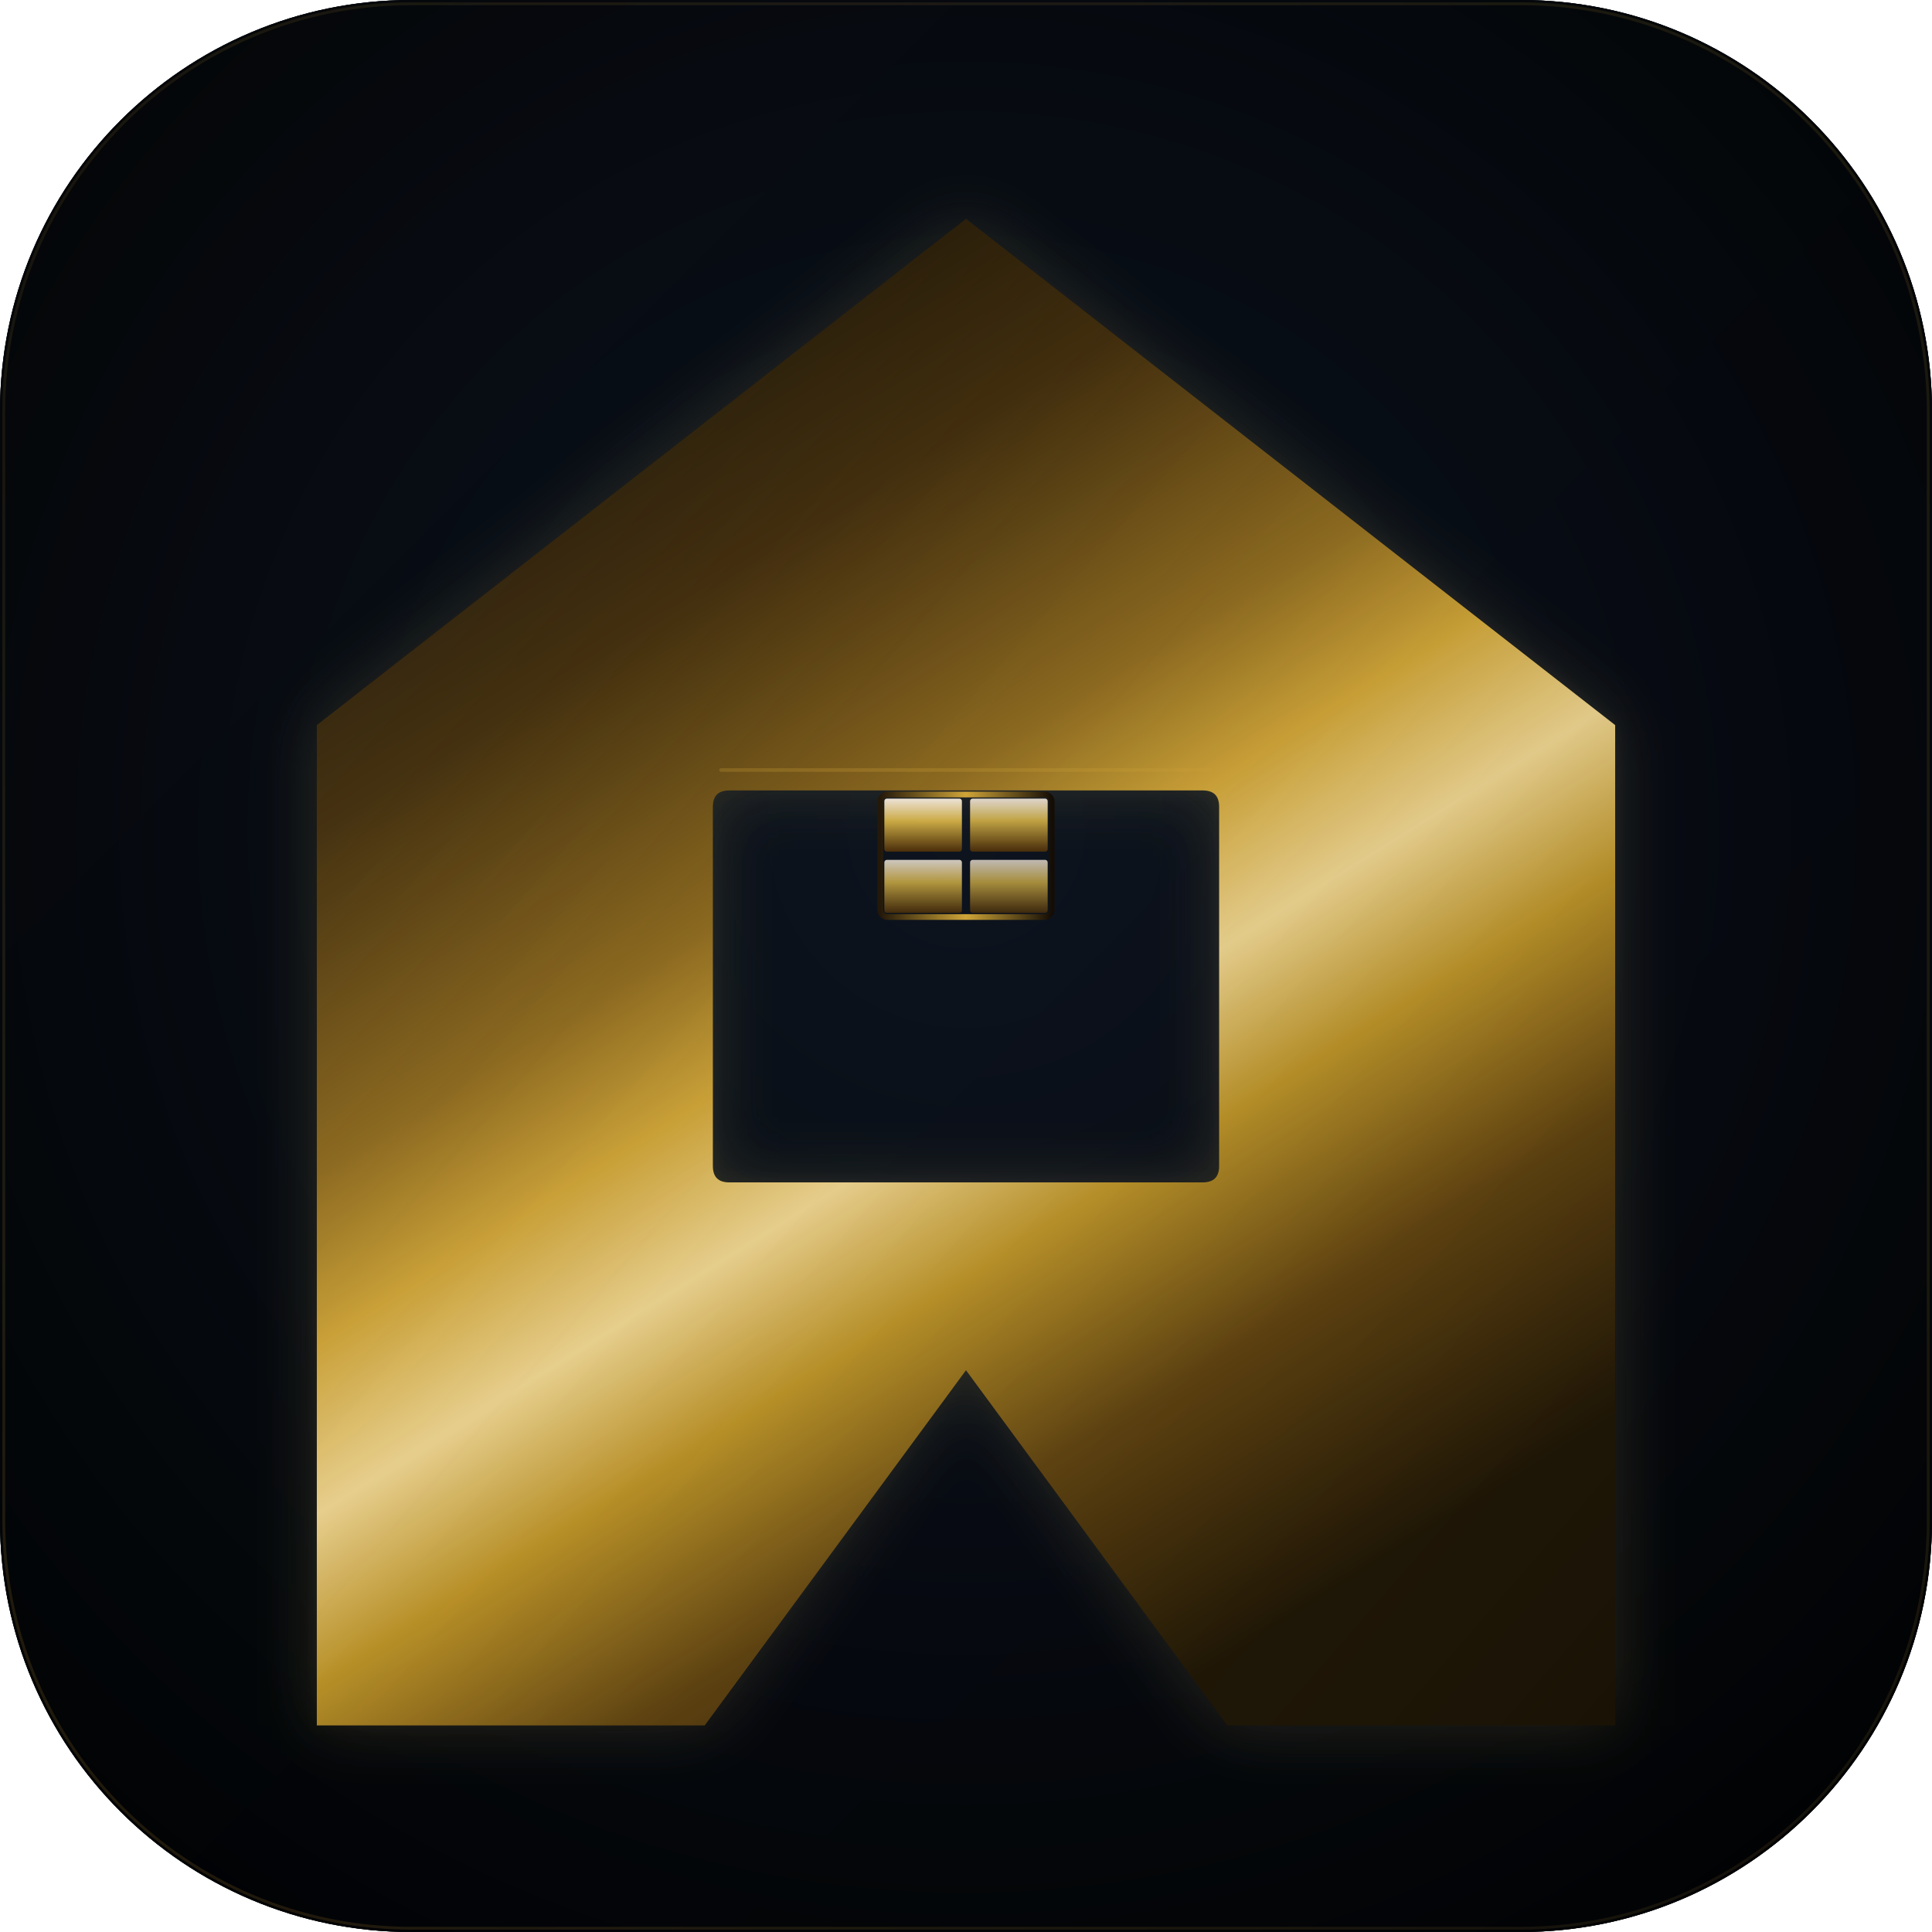
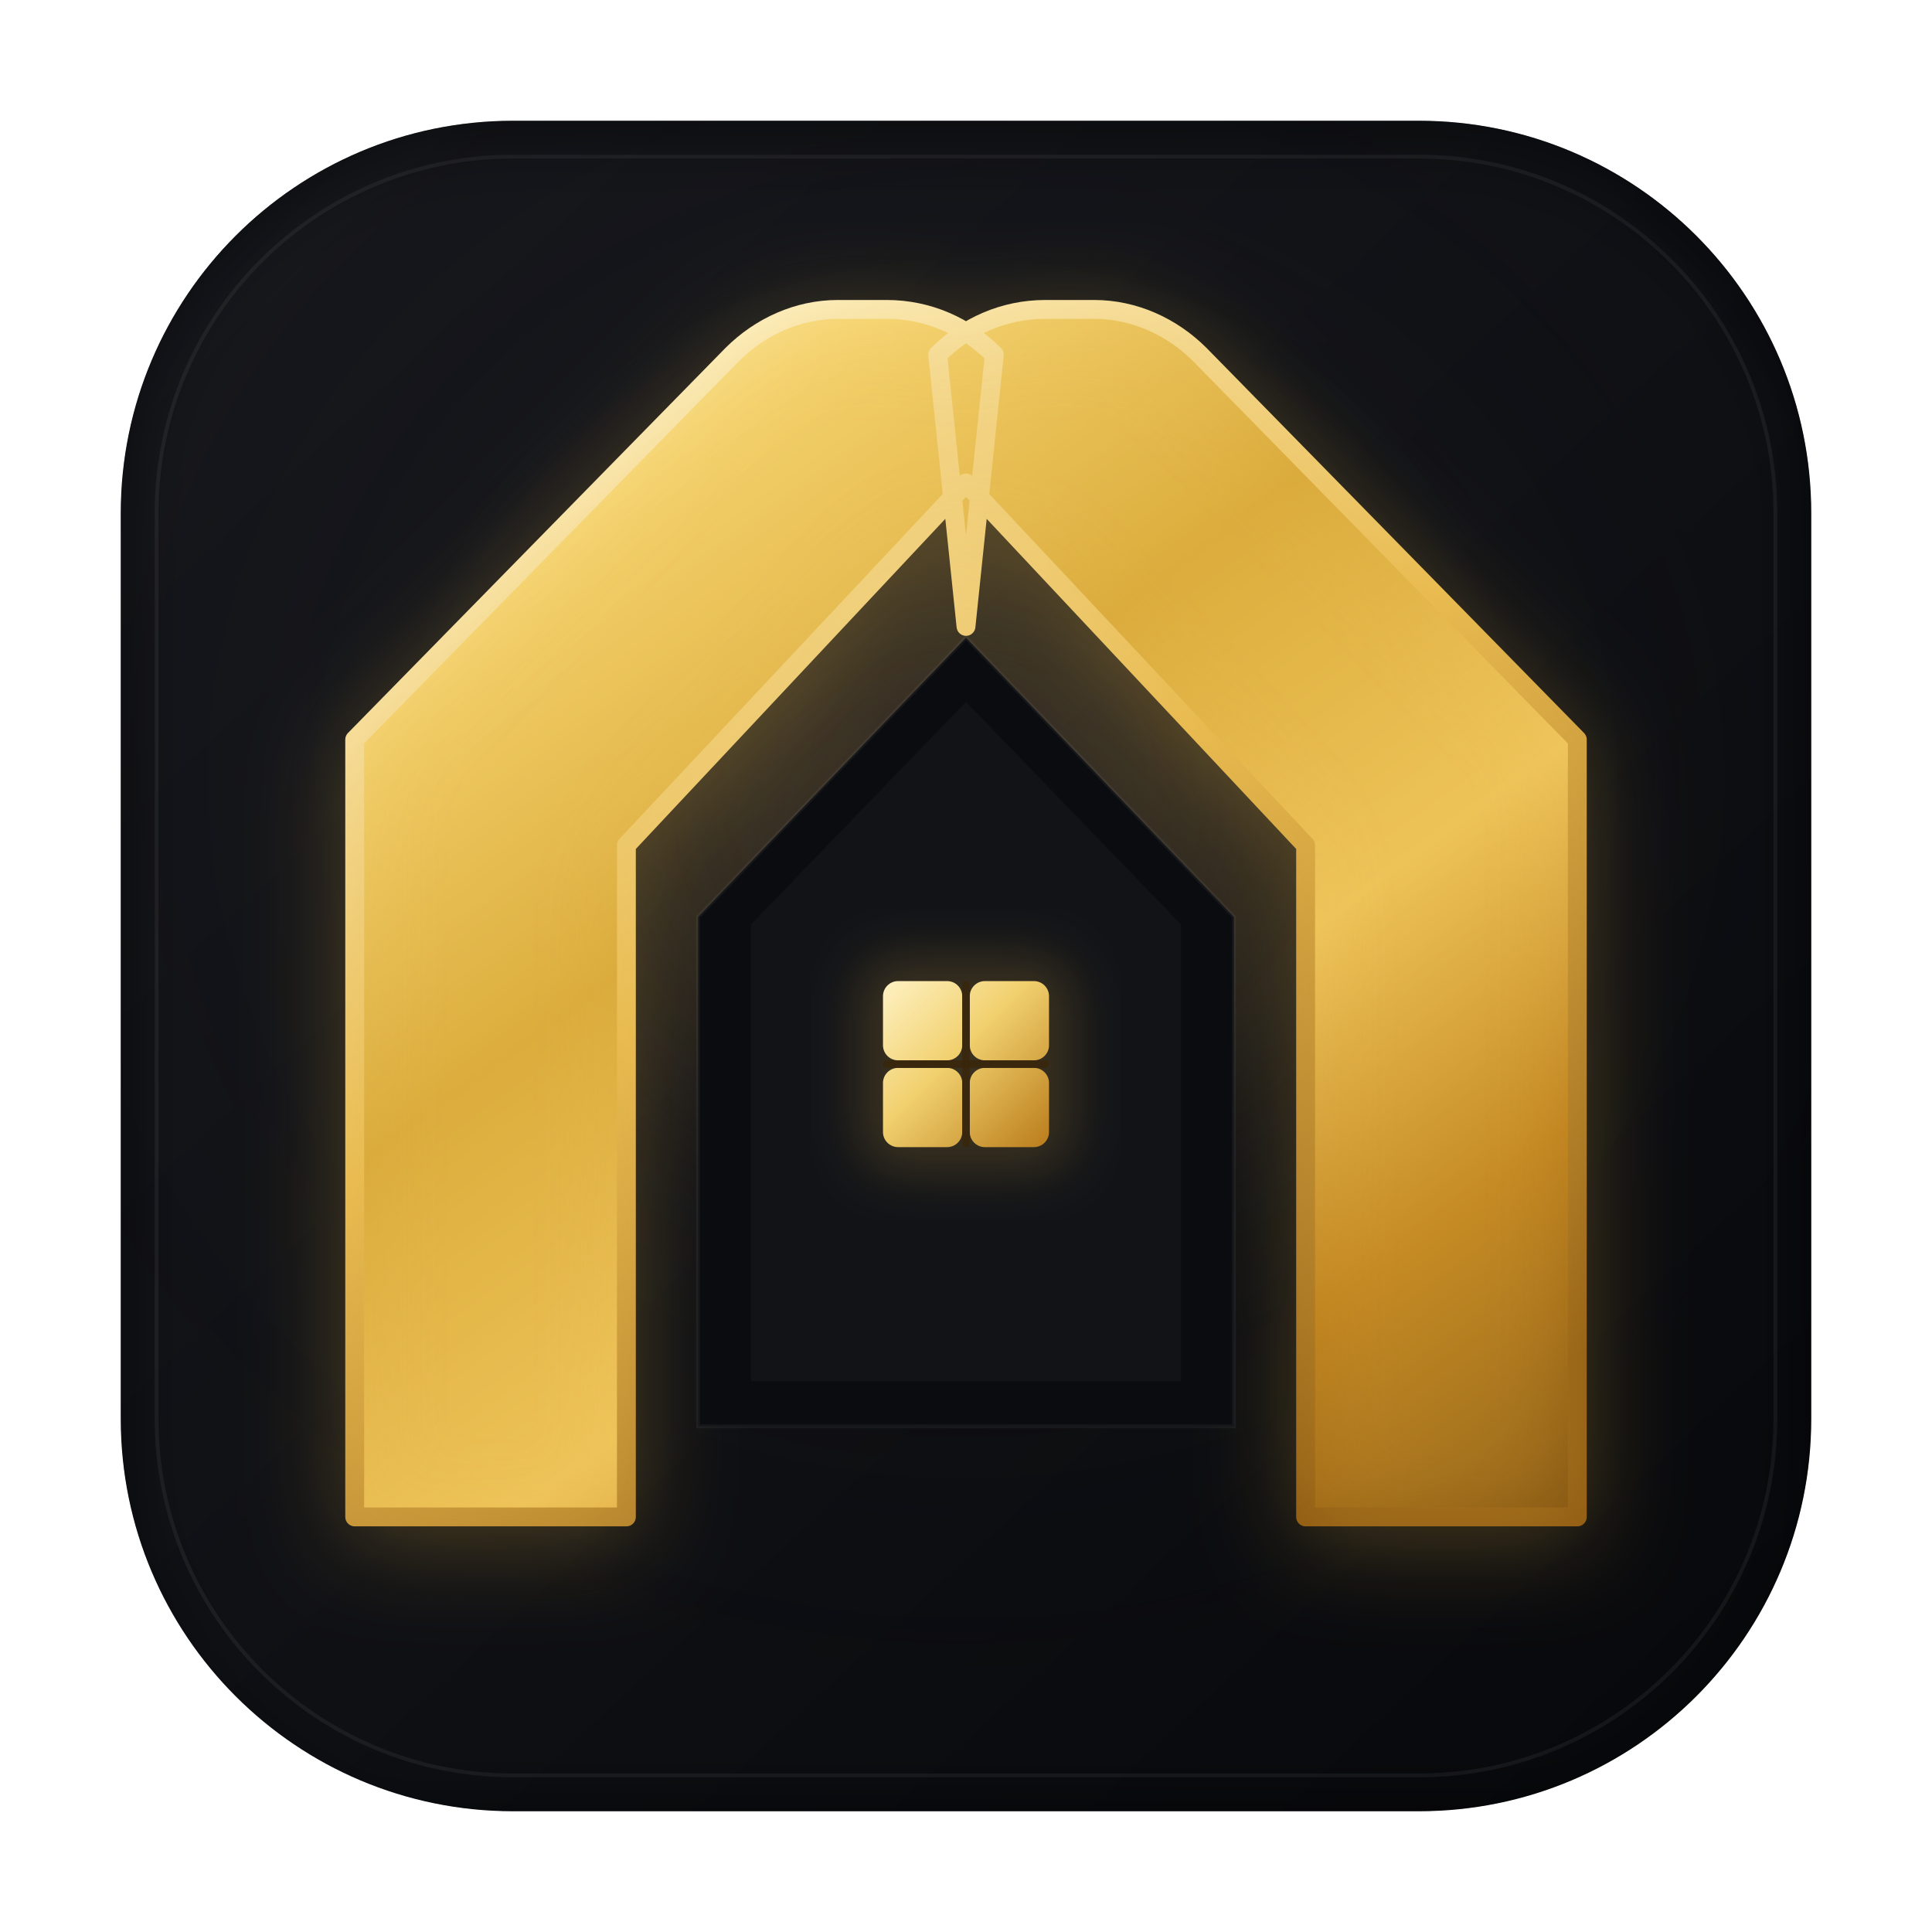
- <svg xmlns="http://www.w3.org/2000/svg" width="1024" height="1024" viewBox="0 0 1024 1024" role="img" aria-label="Emlak Master app icon">
+ <svg xmlns="http://www.w3.org/2000/svg" width="1024" height="1024" viewBox="0 0 1024 1024" fill="none">
  <defs>
-     <radialGradient id="emBgV" cx="50%" cy="43%" r="74%">
-       <stop offset="0%" stop-color="#0e1420" />
-       <stop offset="55%" stop-color="#060a10" />
-       <stop offset="100%" stop-color="#000000" />
+     <linearGradient id="bgGradient" x1="140" y1="110" x2="884" y2="914" gradientUnits="userSpaceOnUse">
+       <stop offset="0" stop-color="#17181D" />
+       <stop offset="0.55" stop-color="#0F1014" />
+       <stop offset="1" stop-color="#08090C" />
+     </linearGradient>
+     <radialGradient id="bgVignette" cx="0" cy="0" r="1" gradientUnits="userSpaceOnUse" gradientTransform="translate(512 412) rotate(90) scale(520 560)">
+       <stop offset="0" stop-color="#252831" stop-opacity="0.34" />
+       <stop offset="0.52" stop-color="#15171D" stop-opacity="0.16" />
+       <stop offset="1" stop-color="#050608" stop-opacity="0" />
    </radialGradient>
-     <linearGradient id="emBgLin" x1="0%" y1="0%" x2="100%" y2="100%">
-       <stop offset="0%" stop-color="#0a1018" />
-       <stop offset="100%" stop-color="#000000" />
+     <linearGradient id="goldMain" x1="290" y1="154" x2="778" y2="822" gradientUnits="userSpaceOnUse">
+       <stop offset="0" stop-color="#FFF1B5" />
+       <stop offset="0.14" stop-color="#F8D97A" />
+       <stop offset="0.38" stop-color="#D8A93B" />
+       <stop offset="0.62" stop-color="#F0C760" />
+       <stop offset="0.82" stop-color="#B97A19" />
+       <stop offset="1" stop-color="#7E4E0D" />
    </linearGradient>
-     <linearGradient id="emGold" x1="26%" y1="6%" x2="74%" y2="94%">
-       <stop offset="0%" stop-color="#181004" />
-       <stop offset="18%" stop-color="#3d2a0c" />
-       <stop offset="38%" stop-color="#8a6820" />
-       <stop offset="48%" stop-color="#c9a038" />
-       <stop offset="58%" stop-color="#e8d090" />
-       <stop offset="68%" stop-color="#b89028" />
-       <stop offset="82%" stop-color="#5c4010" />
-       <stop offset="100%" stop-color="#1c1406" />
+     <linearGradient id="goldEdge" x1="364" y1="166" x2="706" y2="790" gradientUnits="userSpaceOnUse">
+       <stop offset="0" stop-color="#FFF4CB" />
+       <stop offset="0.45" stop-color="#E9BC53" />
+       <stop offset="1" stop-color="#8C5710" />
    </linearGradient>
-     <linearGradient id="emSheen" x1="0%" y1="0%" x2="100%" y2="100%">
-       <stop offset="0%" stop-color="#fff0d0" stop-opacity="0.28" />
-       <stop offset="38%" stop-color="#c9a028" stop-opacity="0.06" />
-       <stop offset="100%" stop-color="#080402" stop-opacity="0.38" />
+     <linearGradient id="windowGold" x1="466" y1="516" x2="558" y2="608" gradientUnits="userSpaceOnUse">
+       <stop offset="0" stop-color="#FFF4C9" />
+       <stop offset="0.45" stop-color="#F1D06E" />
+       <stop offset="1" stop-color="#B97A19" />
    </linearGradient>
-     <linearGradient id="emWinFill" x1="50%" y1="0%" x2="50%" y2="100%">
-       <stop offset="0%" stop-color="#fff4e8" />
-       <stop offset="42%" stop-color="#dcb848" />
-       <stop offset="100%" stop-color="#503008" />
-     </linearGradient>
-     <linearGradient id="emWinStroke" x1="0%" y1="50%" x2="100%" y2="50%">
-       <stop offset="0%" stop-color="#241808" />
-       <stop offset="50%" stop-color="#d4a838" />
-       <stop offset="100%" stop-color="#140c04" />
-     </linearGradient>
-     <filter id="emHalo" x="-26%" y="-26%" width="152%" height="152%">
-       <feGaussianBlur in="SourceGraphic" stdDeviation="16" result="b" />
-       <feColorMatrix in="b" type="matrix" values="1 0.55 0.18 0 0  0.82 0.48 0.1 0 0  0.28 0.16 0.04 0 0  0 0 0 0.42 0" />
+     <filter id="symbolGlow" x="112" y="118" width="800" height="792" filterUnits="userSpaceOnUse" color-interpolation-filters="sRGB">
+       <feOffset dy="8" />
+       <feGaussianBlur stdDeviation="26" />
+       <feColorMatrix type="matrix" values="0 0 0 0 0.902 0 0 0 0 0.714 0 0 0 0 0.259 0 0 0 0.28 0" />
+       <feBlend in2="SourceGraphic" result="shape" />
    </filter>
-     <filter id="emBloom" x="-8%" y="-8%" width="116%" height="116%">
-       <feGaussianBlur stdDeviation="3.5" result="b" />
-       <feColorMatrix in="b" type="matrix" values="1 0.48 0.16 0 0  0.62 0.38 0.1 0 0  0.22 0.14 0.04 0 0  0 0 0 0.14 0" />
+     <filter id="softAura" x="190" y="132" width="644" height="624" filterUnits="userSpaceOnUse" color-interpolation-filters="sRGB">
+       <feGaussianBlur stdDeviation="54" />
    </filter>
-     <linearGradient id="emRim" x1="0%" y1="100%" x2="100%" y2="0%">
-       <stop offset="0%" stop-color="#a07828" stop-opacity="0.48" />
-       <stop offset="40%" stop-color="#d4a848" stop-opacity="0.22" />
-       <stop offset="100%" stop-color="#907028" stop-opacity="0.4" />
-     </linearGradient>
+     <filter id="windowGlow" x="430" y="482" width="164" height="164" filterUnits="userSpaceOnUse" color-interpolation-filters="sRGB">
+       <feGaussianBlur stdDeviation="14" />
+     </filter>
+     <filter id="innerShadow" x="64" y="64" width="896" height="896" filterUnits="userSpaceOnUse" color-interpolation-filters="sRGB">
+       <feOffset dy="10" />
+       <feGaussianBlur stdDeviation="18" />
+       <feComposite in2="SourceAlpha" operator="arithmetic" k2="-1" k3="1" />
+       <feColorMatrix type="matrix" values="0 0 0 0 0 0 0 0 0 0 0 0 0 0 0 0 0 0 0.42 0" />
+       <feBlend in2="SourceGraphic" result="shape" />
+     </filter>
  </defs>
-   <rect width="1024" height="1024" rx="218" ry="218" fill="#000000" />
-   <rect width="1024" height="1024" rx="218" ry="218" fill="url(#emBgLin)" />
-   <rect width="1024" height="1024" rx="218" ry="218" fill="url(#emBgV)" opacity="0.93" />
-   <rect x="2" y="2" width="1020" height="1020" rx="216" ry="216" fill="none" stroke="url(#emRim)" stroke-width="1.5" opacity="0.42" />
-   <g transform="translate(512, 512) scale(1.082) translate(-512, -512)">
-     <g filter="url(#emHalo)" opacity="0.68">
-       <path fill="#705018" fill-rule="evenodd" d="         M 194 884 L 194 394 L 512 146 L 830 394 L 830 884 L 640 884 L 512 710 L 384 884 Z         M 396 426 L 628 426 Q 636 426 636 434 L 636 610 Q 636 618 628 618 L 396 618 Q 388 618 388 610 L 388 434 Q 388 426 396 426 Z" />
-     </g>
-     <g filter="url(#emBloom)" opacity="0.34">
-       <path fill="url(#emGold)" fill-rule="evenodd" d="         M 194 884 L 194 394 L 512 146 L 830 394 L 830 884 L 640 884 L 512 710 L 384 884 Z         M 396 426 L 628 426 Q 636 426 636 434 L 636 610 Q 636 618 628 618 L 396 618 Q 388 618 388 610 L 388 434 Q 388 426 396 426 Z" />
-     </g>
-     <path fill="url(#emGold)" fill-rule="evenodd" d="       M 194 884 L 194 394 L 512 146 L 830 394 L 830 884 L 640 884 L 512 710 L 384 884 Z       M 396 426 L 628 426 Q 636 426 636 434 L 636 610 Q 636 618 628 618 L 396 618 Q 388 618 388 610 L 388 434 Q 388 426 396 426 Z" />
-     <path fill="url(#emSheen)" fill-rule="evenodd" opacity="0.32" d="       M 194 884 L 194 394 L 512 146 L 830 394 L 830 884 L 640 884 L 512 710 L 384 884 Z       M 396 426 L 628 426 Q 636 426 636 434 L 636 610 Q 636 618 628 618 L 396 618 Q 388 618 388 610 L 388 434 Q 388 426 396 426 Z" />
-     <path d="M 392 416 L 632 416" stroke="#c9a038" stroke-opacity="0.28" stroke-width="1.75" stroke-linecap="round" />
-     <g transform="translate(512, 458)" opacity="0.97">
-       <rect x="-42" y="-30" width="84" height="60" rx="3.5" fill="none" stroke="url(#emWinStroke)" stroke-width="2.8" />
-       <line x1="0" y1="-30" x2="0" y2="30" stroke="url(#emWinStroke)" stroke-width="2" />
-       <line x1="-42" y1="0" x2="42" y2="0" stroke="url(#emWinStroke)" stroke-width="2" />
-       <rect x="-40" y="-28" width="38" height="26" rx="1.25" fill="url(#emWinFill)" opacity="0.94" />
-       <rect x="2" y="-28" width="38" height="26" rx="1.25" fill="url(#emWinFill)" opacity="0.88" />
-       <rect x="-40" y="2" width="38" height="26" rx="1.25" fill="url(#emWinFill)" opacity="0.82" />
-       <rect x="2" y="2" width="38" height="26" rx="1.25" fill="url(#emWinFill)" opacity="0.76" />
-     </g>
+   <g filter="url(#innerShadow)">
+     <rect x="64" y="64" width="896" height="896" rx="208" fill="url(#bgGradient)" />
+     <rect x="64" y="64" width="896" height="896" rx="208" fill="url(#bgVignette)" />
+     <rect x="83" y="83" width="858" height="858" rx="189" stroke="rgba(255,255,255,0.06)" stroke-width="2" />
  </g>
+   <ellipse cx="512" cy="432" rx="204" ry="168" fill="#E8B445" fill-opacity="0.16" filter="url(#softAura)" />
+   <g filter="url(#symbolGlow)">
+     <path d="M188 804V392L388 188C403 173 423 164 444 164H470C492 164 512 173 527 188L512 332L497 188C512 173 532 164 554 164H580C601 164 621 173 636 188L836 392V804H692V448L512 256L332 448V804H188Z" fill="url(#goldMain)" />
+     <path d="M188 804V392L388 188C403 173 423 164 444 164H470C492 164 512 173 527 188L512 332L497 188C512 173 532 164 554 164H580C601 164 621 173 636 188L836 392V804H692V448L512 256L332 448V804H188Z" stroke="url(#goldEdge)" stroke-width="10" stroke-linejoin="round" />
+   </g>
+   <path d="M512 338L654 486V756H370V486L512 338Z" fill="#0B0C10" />
+   <path d="M512 372L626 490V732H398V490L512 372Z" fill="#111318" opacity="0.92" />
+   <g filter="url(#windowGlow)" opacity="0.85">
+     <rect x="454" y="506" width="116" height="116" rx="22" fill="#E8B445" fill-opacity="0.22" />
+   </g>
+   <g>
+     <rect x="468" y="520" width="42" height="42" rx="8" fill="url(#windowGold)" />
+     <rect x="514" y="520" width="42" height="42" rx="8" fill="url(#windowGold)" />
+     <rect x="468" y="566" width="42" height="42" rx="8" fill="url(#windowGold)" />
+     <rect x="514" y="566" width="42" height="42" rx="8" fill="url(#windowGold)" />
+     <rect x="510" y="520" width="4" height="88" rx="2" fill="#3A2508" fill-opacity="0.72" />
+     <rect x="468" y="562" width="88" height="4" rx="2" fill="#3A2508" fill-opacity="0.72" />
+   </g>
+   <path d="M512 338L654 486V756H370V486L512 338Z" stroke="rgba(255,255,255,0.05)" stroke-width="2" />
</svg>
